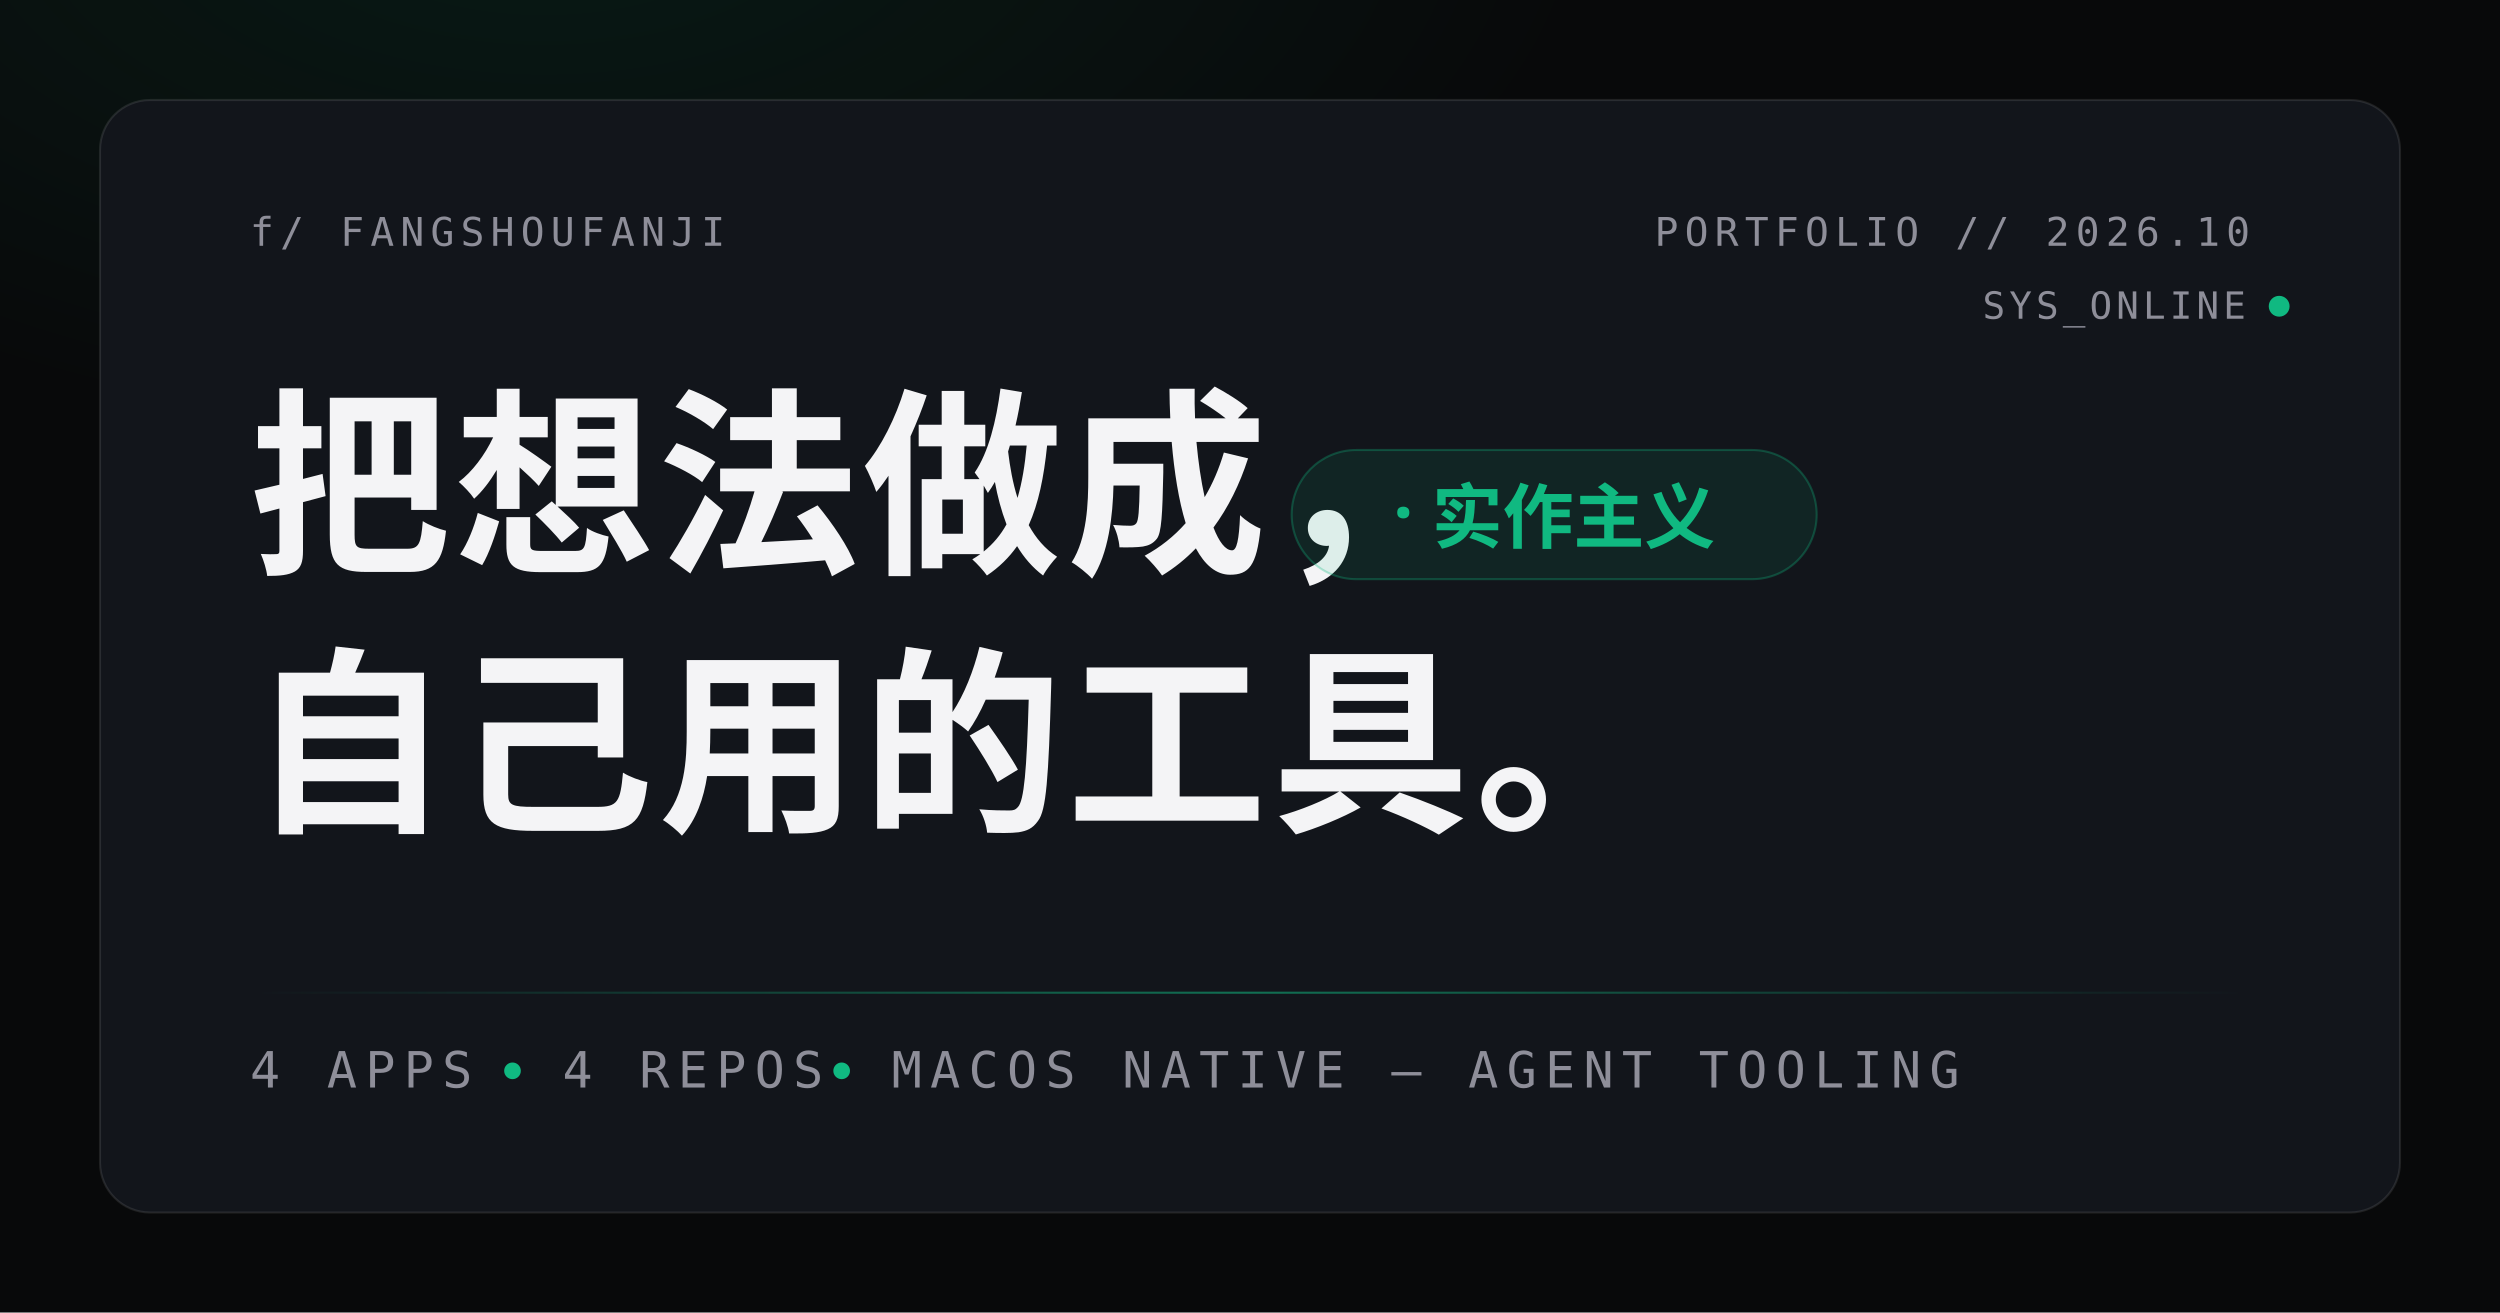
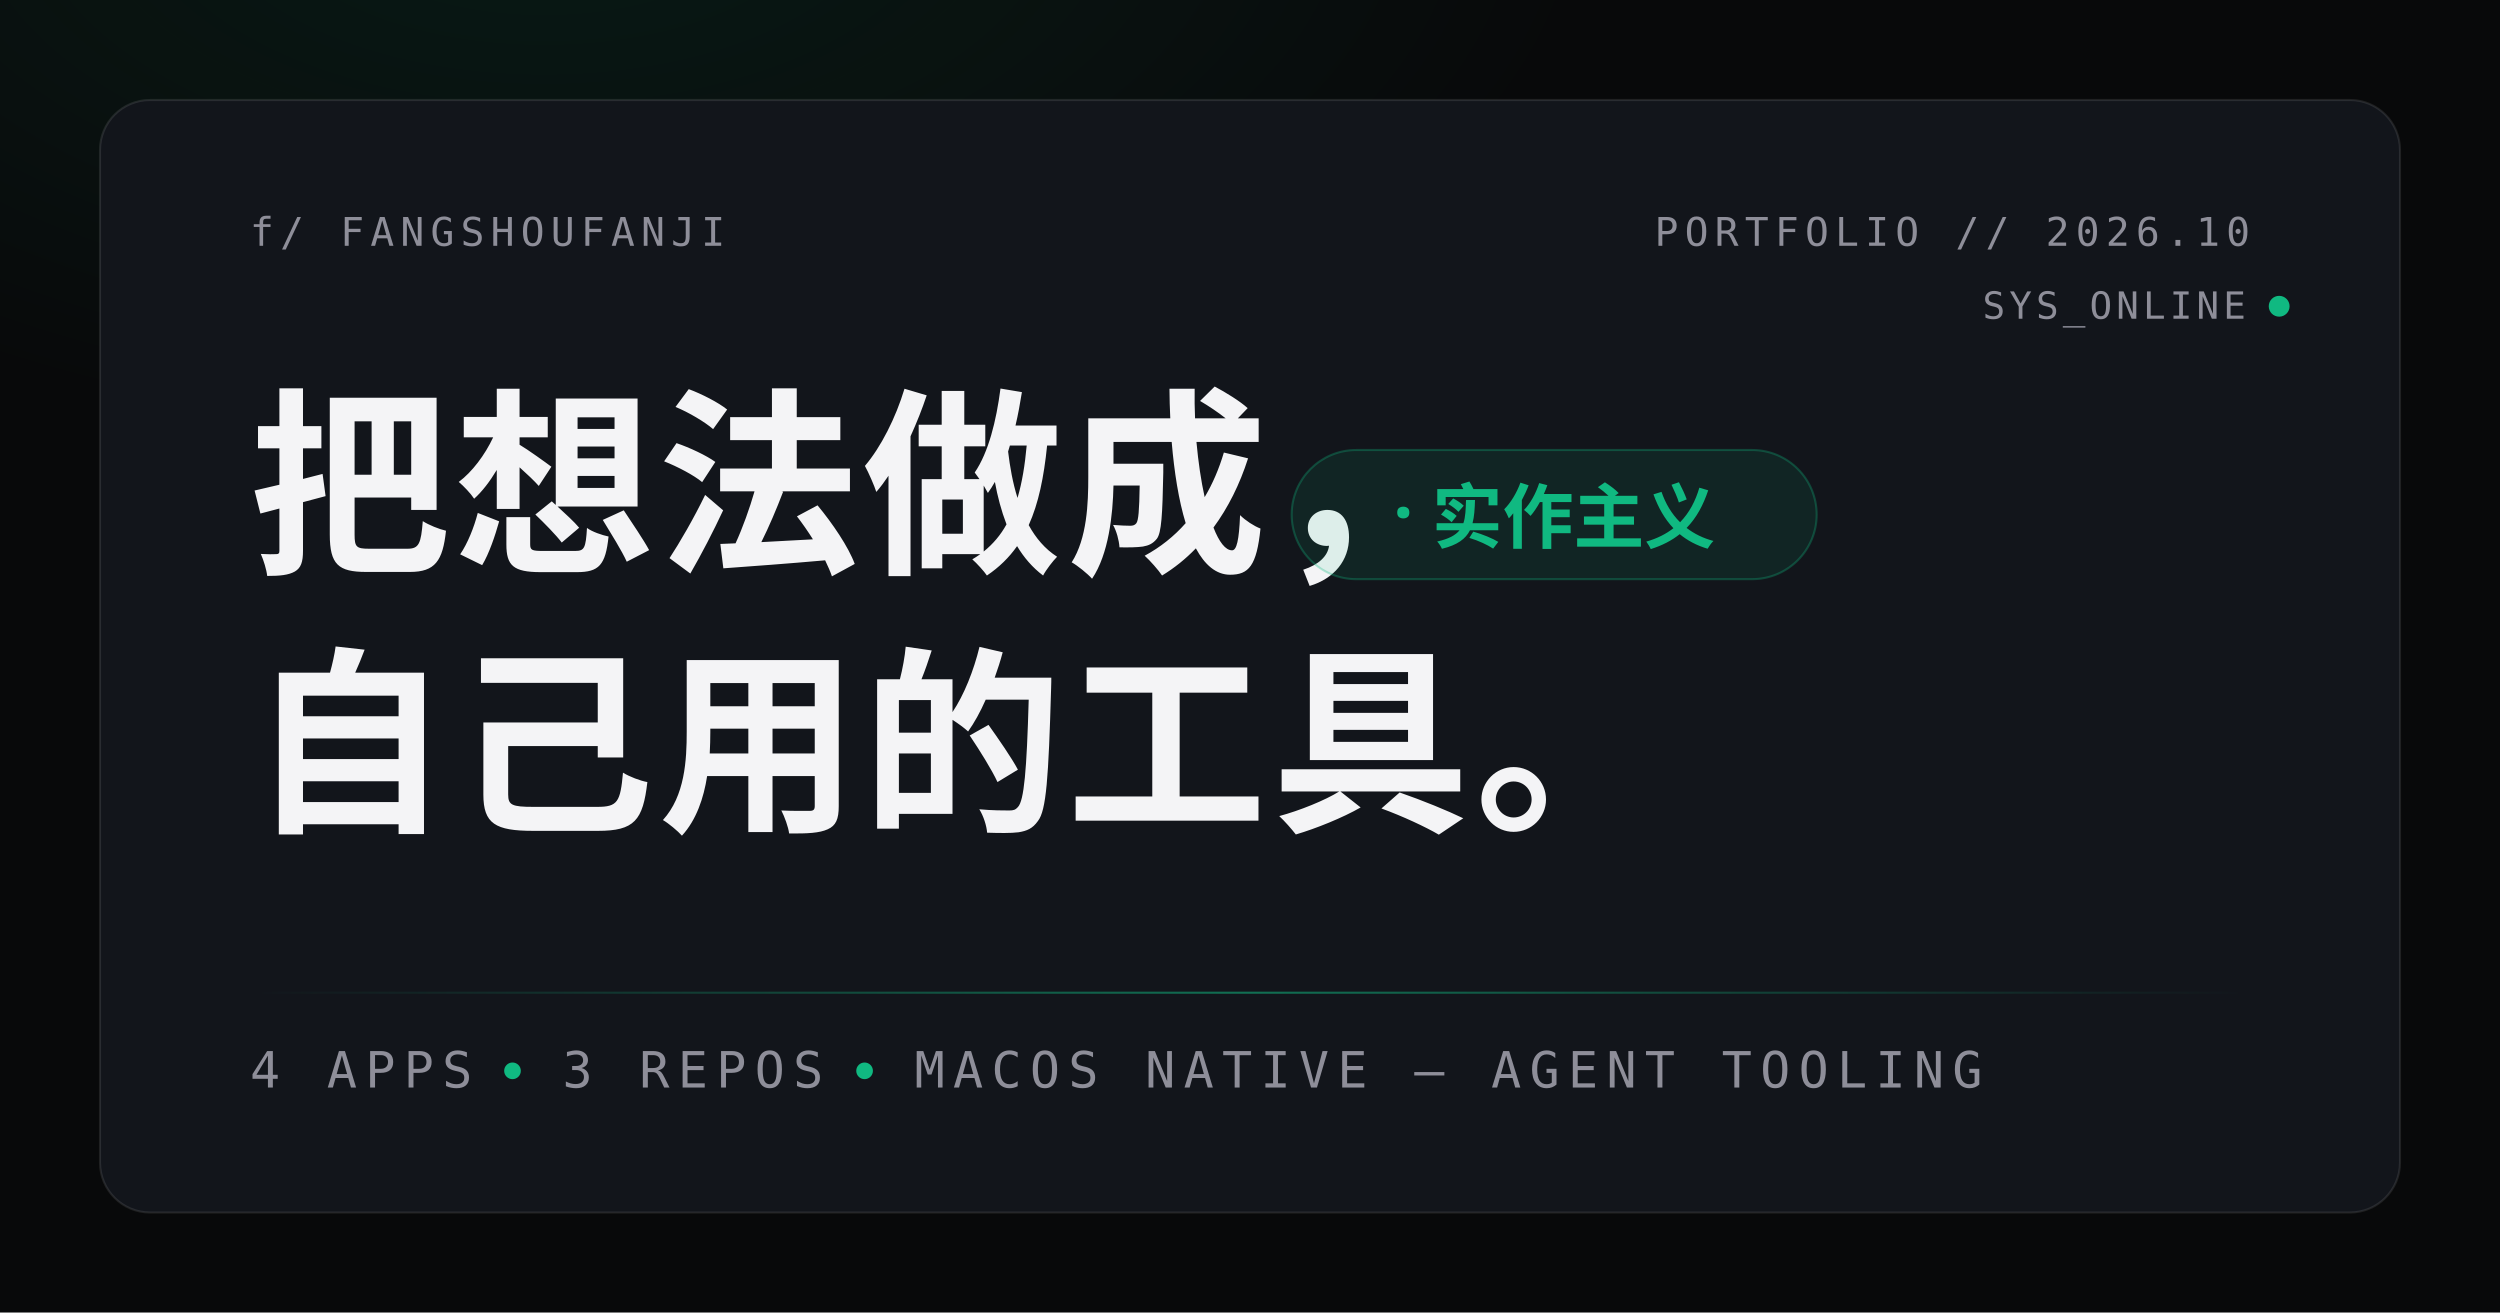
<svg xmlns="http://www.w3.org/2000/svg" width="1200" height="630" viewBox="0 0 1200 630" role="img" aria-label="fangshoufanji · 把想法做成自己用的工具">
  <defs>
    <radialGradient id="glow" cx="22%" cy="-8%" r="70%">
      <stop offset="0%" stop-color="#10b981" stop-opacity="0.10" />
      <stop offset="60%" stop-color="#10b981" stop-opacity="0" />
    </radialGradient>
    <linearGradient id="rim" x1="0" y1="0" x2="1" y2="0">
      <stop offset="0" stop-color="#10b981" stop-opacity="0" />
      <stop offset="0.5" stop-color="#10b981" stop-opacity="0.55" />
      <stop offset="1" stop-color="#10b981" stop-opacity="0" />
    </linearGradient>
  </defs>
  <rect width="1200" height="630" fill="#08090a" />
  <rect width="1200" height="630" fill="url(#glow)" />
  <rect x="48" y="48" width="1104" height="534" rx="24" fill="#12151b" />
  <rect x="48" y="48" width="1104" height="534" rx="24" fill="none" stroke="#ffffff" stroke-opacity="0.10" />
  <rect x="120" y="476" width="960" height="1" fill="url(#rim)" />
  <g font-family="'JetBrains Mono','SF Mono',Menlo,monospace">
    <text x="120" y="118" font-size="19" fill="#8e8e99" letter-spacing="3">f/ FANGSHOUFANJI</text>
    <text x="1080" y="118" font-size="19" fill="#8e8e99" letter-spacing="3" text-anchor="end">PORTFOLIO // 2026.10</text>
    <circle cx="1094" cy="147" r="5" fill="#10b981" />
    <text x="1078" y="153" font-size="18" fill="#8e8e99" letter-spacing="2" text-anchor="end">SYS_ONLINE</text>
  </g>
  <text x="120" y="268" font-family="'PingFang SC','Hiragino Sans GB',sans-serif" font-size="96" font-weight="800" fill="#f4f4f6" letter-spacing="2">把想法做成，</text>
  <text x="120" y="392" font-family="'PingFang SC','Hiragino Sans GB',sans-serif" font-size="96" font-weight="800" fill="#f4f4f6" letter-spacing="2">自己用的工具。</text>
  <rect x="620" y="216" width="252" height="62" rx="31" fill="#10b981" fill-opacity="0.10" stroke="#10b981" stroke-opacity="0.3" />
  <text x="746" y="258" font-family="'PingFang SC','Hiragino Sans GB',sans-serif" font-size="34" font-weight="700" fill="#10b981" text-anchor="middle">· 实作主义</text>
  <g font-family="'JetBrains Mono','SF Mono',Menlo,monospace" font-size="24" letter-spacing="4">
    <text x="120" y="522" fill="#8e8e99">4 APPS</text>
    <circle cx="246" cy="514" r="4" fill="#10b981" />
-     <text x="270" y="522" fill="#8e8e99">4 REPOS</text>
-     <circle cx="404" cy="514" r="4" fill="#10b981" />
-     <text x="428" y="522" fill="#8e8e99">MACOS NATIVE — AGENT TOOLING</text>
+     <text x="270" y="522" fill="#8e8e99">3 REPOS</text>
+     <circle cx="415" cy="514" r="4" fill="#10b981" />
+     <text x="439" y="522" fill="#8e8e99">MACOS NATIVE — AGENT TOOLING</text>
  </g>
</svg>
